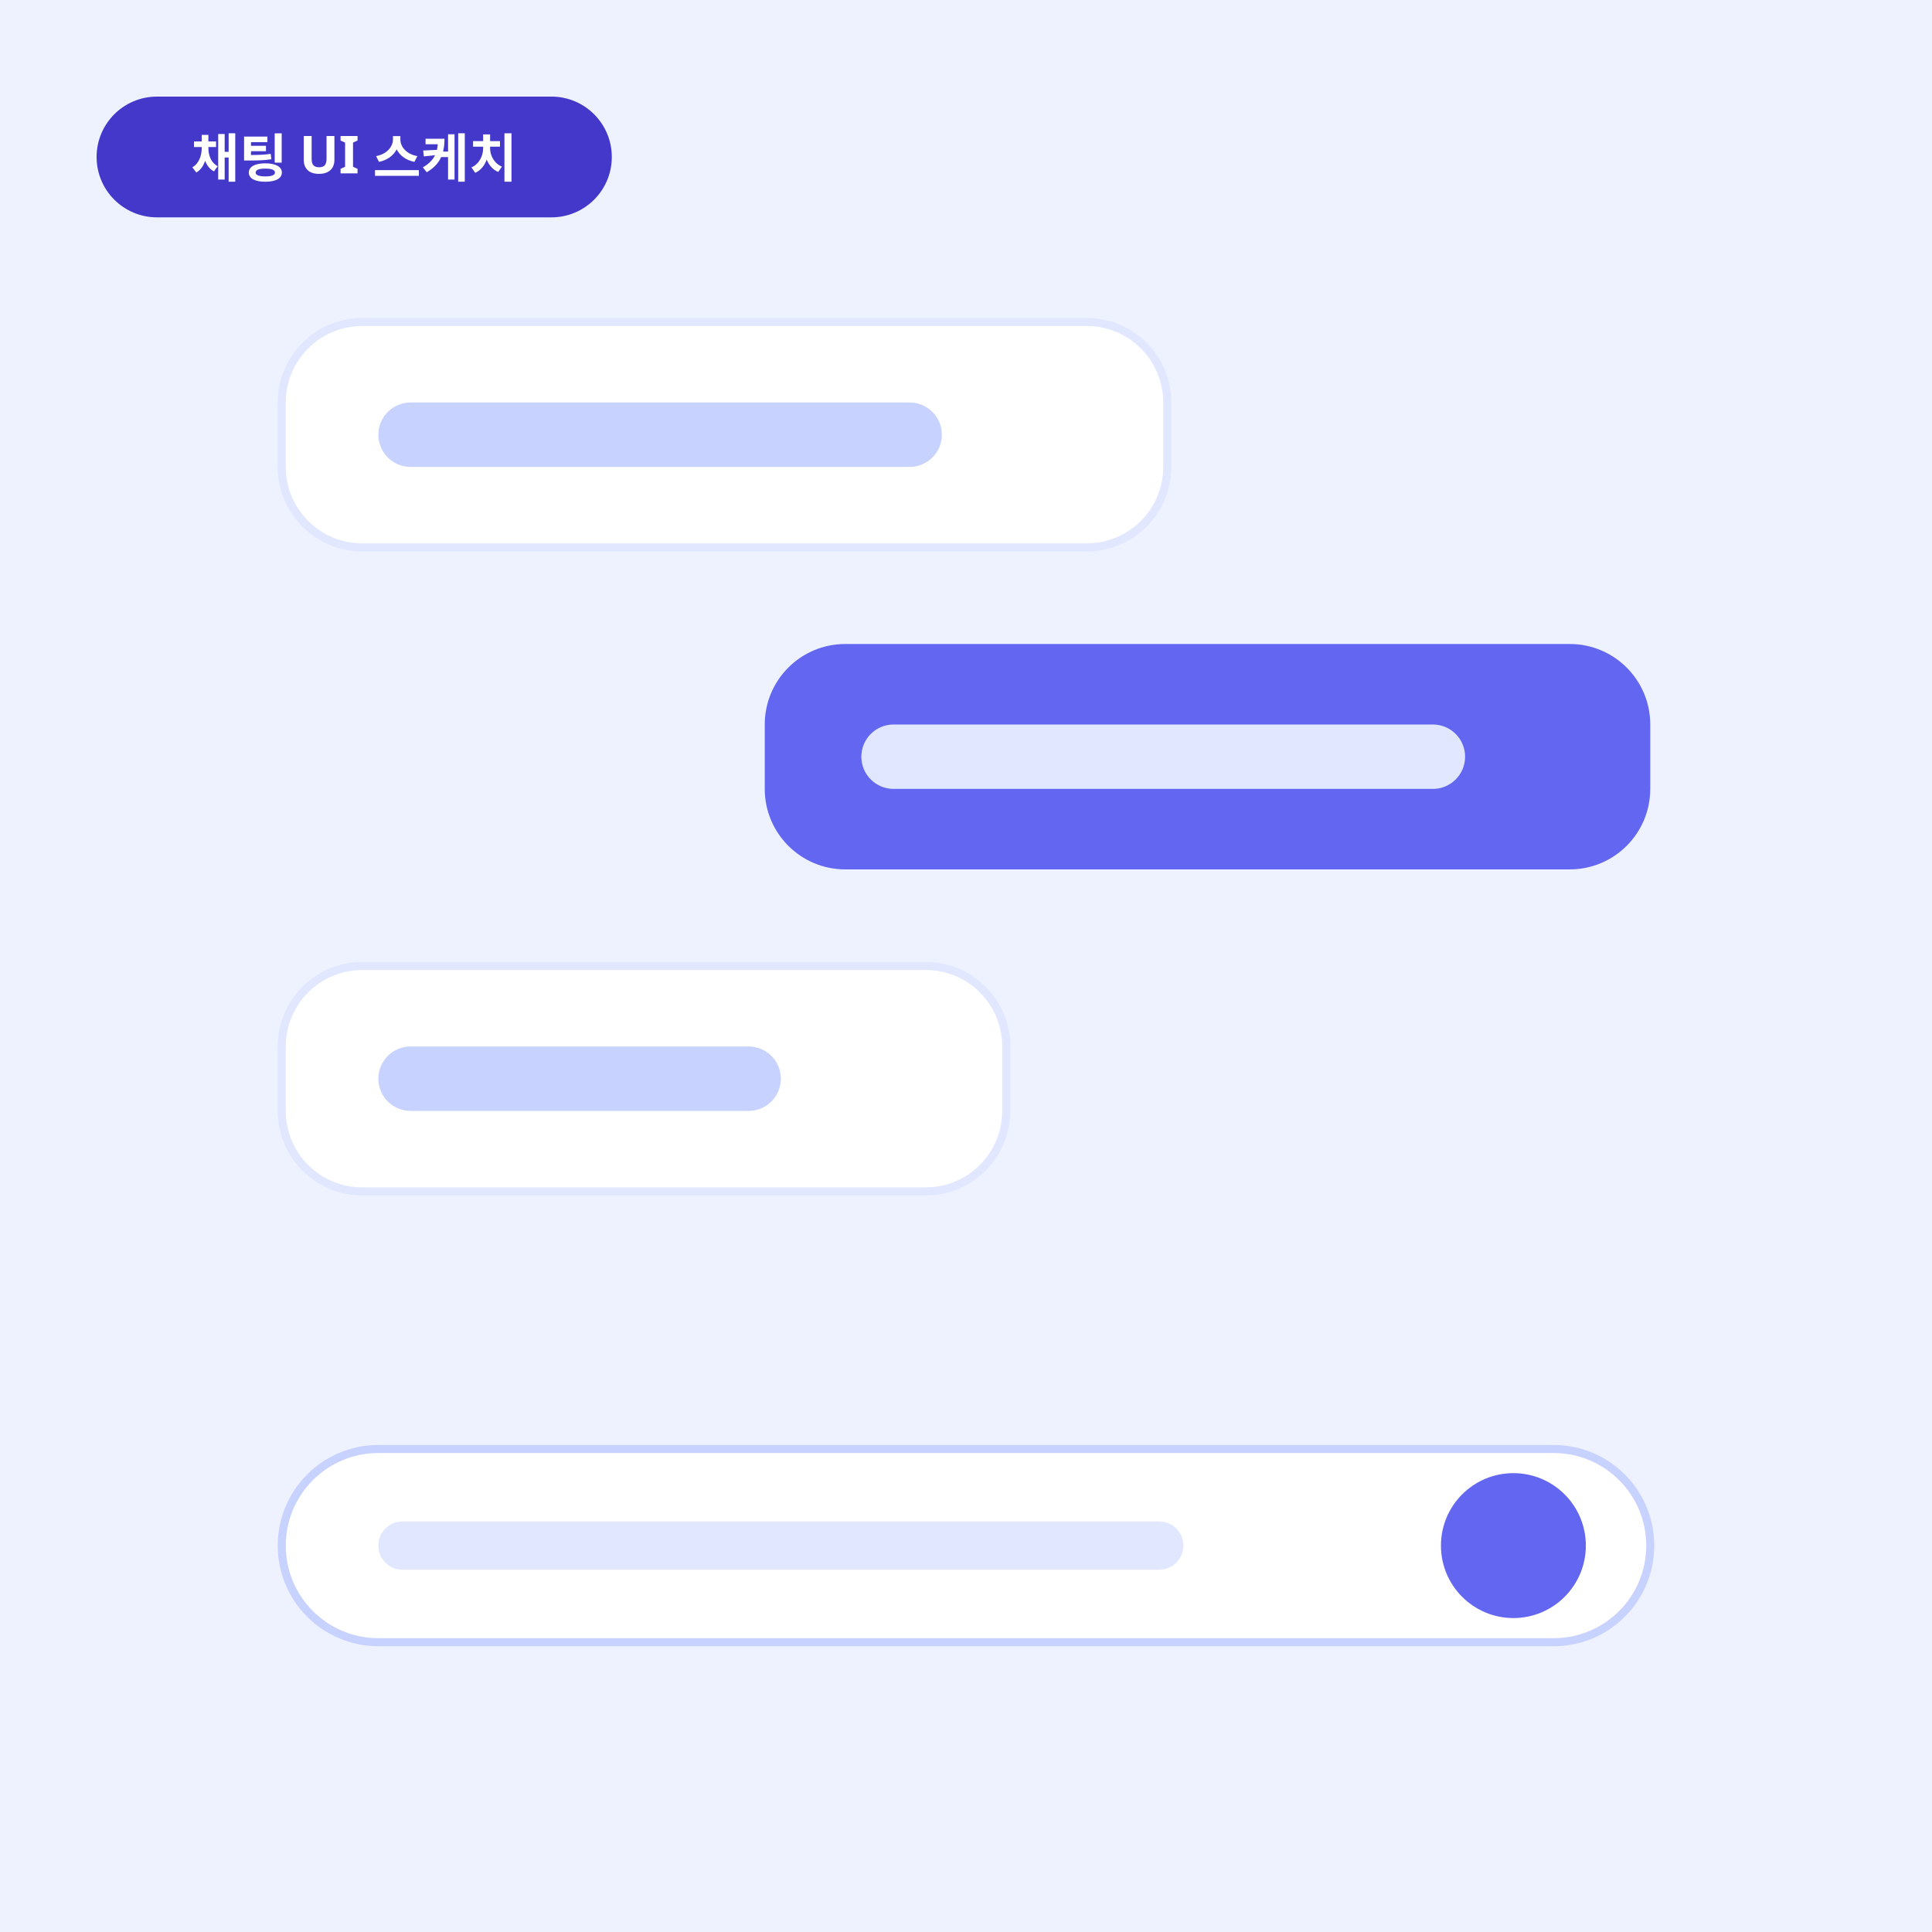
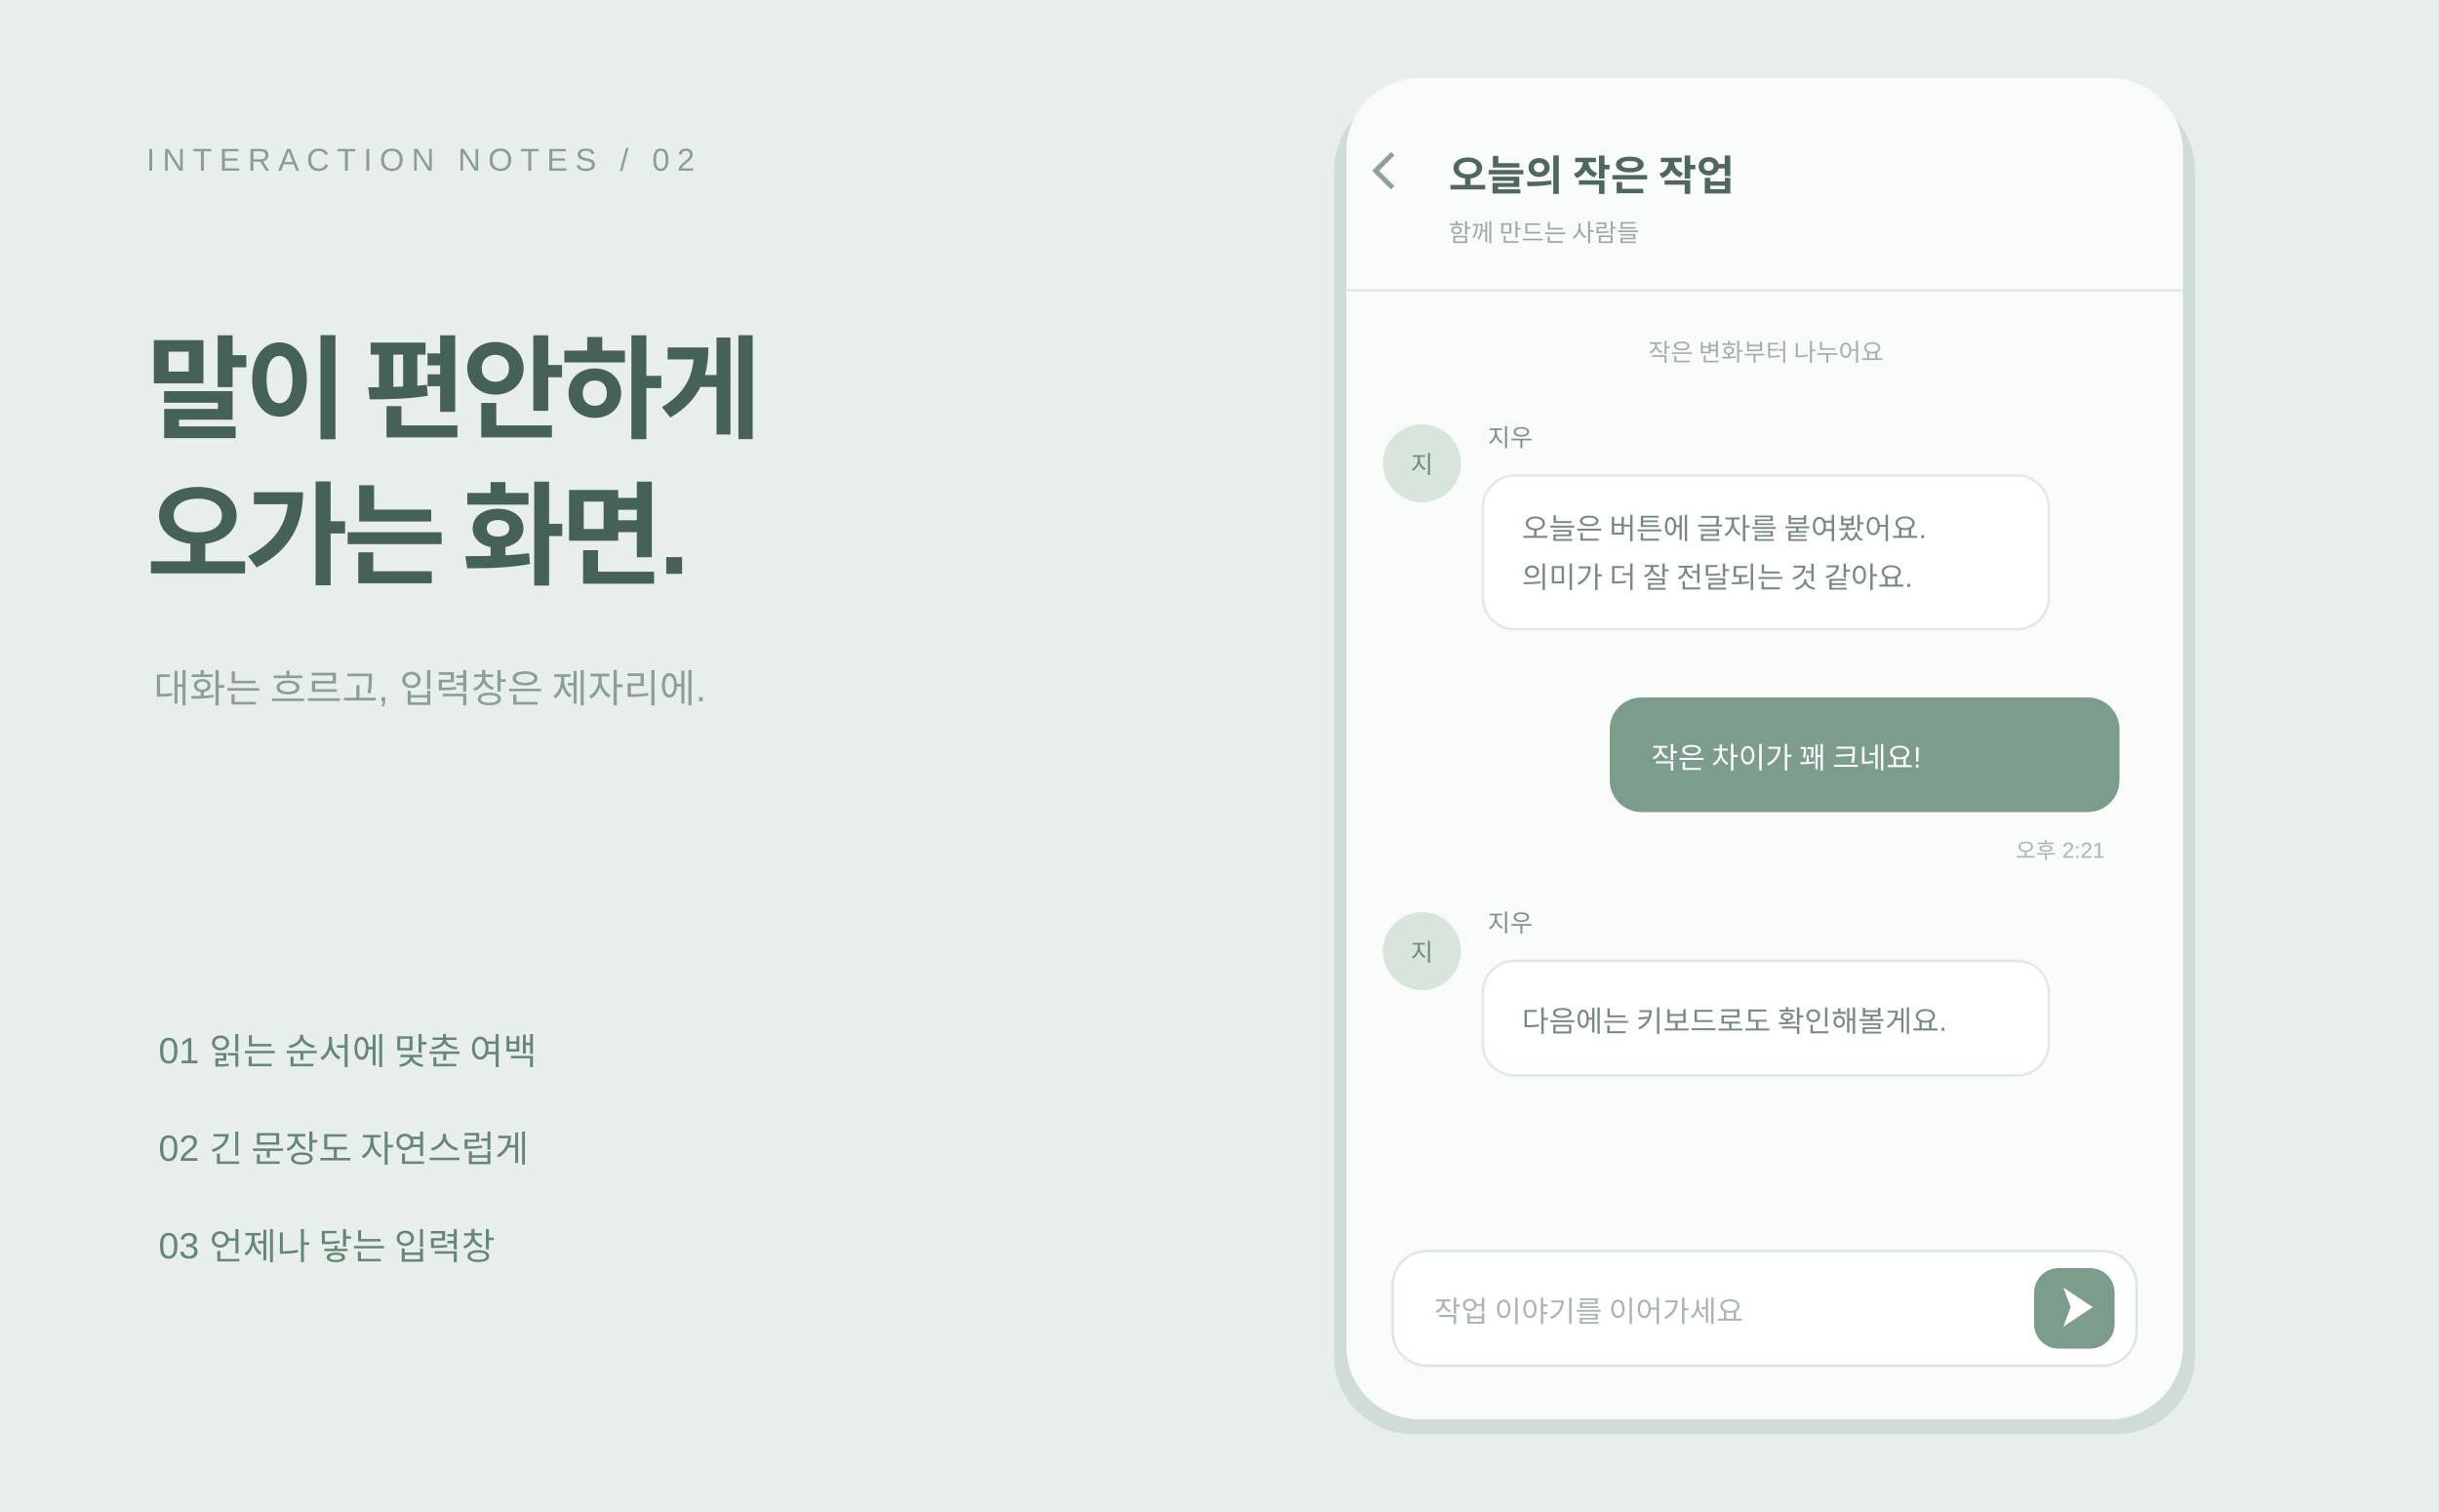
- <svg xmlns="http://www.w3.org/2000/svg" viewBox="0 0 480 480">
-   <rect width="480" height="480" fill="#EEF2FF" />
-   <rect x="70" y="80" width="220" height="56" rx="20" fill="#FFFFFF" stroke="#E0E7FF" stroke-width="2" />
-   <rect x="94" y="100" width="140" height="16" rx="8" fill="#C7D2FE" />
-   <rect x="190" y="160" width="220" height="56" rx="20" fill="#6366F1" />
-   <rect x="214" y="180" width="150" height="16" rx="8" fill="#E0E7FF" />
-   <rect x="70" y="240" width="180" height="56" rx="20" fill="#FFFFFF" stroke="#E0E7FF" stroke-width="2" />
-   <rect x="94" y="260" width="100" height="16" rx="8" fill="#C7D2FE" />
-   <rect x="70" y="360" width="340" height="48" rx="24" fill="#FFFFFF" stroke="#C7D2FE" stroke-width="2" />
-   <rect x="94" y="378" width="200" height="12" rx="6" fill="#E0E7FF" />
-   <circle cx="376" cy="384" r="18" fill="#6366F1" />
-   <rect x="24" y="24" width="128" height="30" rx="15" fill="#4338CA" />
-   <text x="88" y="44" font-family="Pretendard, 'Noto Sans KR', sans-serif" font-size="13" font-weight="700" fill="#FFFFFF" text-anchor="middle">채팅 UI 스케치</text>
+ <svg xmlns="http://www.w3.org/2000/svg" width="1000" height="620" viewBox="0 0 1000 620">
+   <defs>
+     <style>text{font-family:Pretendard,'Noto Sans KR',Arial,sans-serif}</style>
+   </defs>
+   <rect width="1000" height="620" fill="#e8efeb" />
+   <text x="60" y="70" fill="#8a9f93" font-size="13" letter-spacing="3">INTERACTION NOTES / 02</text>
+   <text x="60" y="176" fill="#456255" font-size="46" font-weight="700" letter-spacing="-2">말이 편안하게</text>
+   <text x="60" y="236" fill="#456255" font-size="46" font-weight="700" letter-spacing="-2">오가는 화면.</text>
+   <text x="63" y="288" fill="#8a9f95" font-size="16">대화는 흐르고, 입력창은 제자리에.</text>
+   <text x="65" y="436" fill="#658775" font-size="15">01   읽는 순서에 맞춘 여백</text>
+   <text x="65" y="476" fill="#658775" font-size="15">02   긴 문장도 자연스럽게</text>
+   <text x="65" y="516" fill="#658775" font-size="15">03   언제나 닿는 입력창</text>
+   <rect x="547" y="38" width="353" height="550" rx="32" fill="#cfddd4" />
+   <rect x="552" y="32" width="343" height="550" rx="30" fill="#f9fbfa" />
+   <path d="M571 63l-7 7 7 7" fill="none" stroke="#8ba294" stroke-width="2" />
+   <text x="594" y="78" fill="#4e695b" font-size="17" font-weight="700">오늘의 작은 작업</text>
+   <text x="594" y="99" fill="#9bac9f" font-size="10">함께 만드는 사람들</text>
+   <line x1="552" y1="119" x2="895" y2="119" stroke="#e4ebe7" />
+   <text x="724" y="148" text-anchor="middle" fill="#a3b1a8" font-size="10">작은 변화부터 나누어요</text>
+   <circle cx="583" cy="190" r="16" fill="#d8e5db" />
+   <text x="583" y="194" text-anchor="middle" fill="#6d8e78" font-size="10">지</text>
+   <text x="610" y="183" fill="#7e9586" font-size="10">지우</text>
+   <rect x="608" y="195" width="232" height="63" rx="13" fill="#fff" stroke="#e1e9e3" />
+   <text x="624" y="221" font-size="12" fill="#758c7e">오늘은 버튼에 글자를 붙여봤어요.</text>
+   <text x="624" y="241" font-size="12" fill="#758c7e">의미가 더 잘 전달되는 것 같아요.</text>
+   <rect x="660" y="286" width="209" height="47" rx="13" fill="#7d9d8c" />
+   <text x="677" y="315" font-size="12" fill="#fff">작은 차이가 꽤 크네요!</text>
+   <text x="863" y="352" text-anchor="end" font-size="9" fill="#a7b6ad">오후 2:21</text>
+   <circle cx="583" cy="390" r="16" fill="#d8e5db" />
+   <text x="583" y="394" text-anchor="middle" fill="#6d8e78" font-size="10">지</text>
+   <text x="610" y="382" fill="#7e9586" font-size="10">지우</text>
+   <rect x="608" y="394" width="232" height="47" rx="13" fill="#fff" stroke="#e1e9e3" />
+   <text x="624" y="423" font-size="12" fill="#758c7e">다음에는 키보드로도 확인해볼게요.</text>
+   <rect x="571" y="513" width="305" height="47" rx="14" fill="#fff" stroke="#dde6e0" />
+   <text x="588" y="542" font-size="12" fill="#a8b7ad">작업 이야기를 이어가세요</text>
+   <rect x="834" y="520" width="33" height="33" rx="10" fill="#7d9d8c" />
+   <path d="M846 528l12 8-12 8 3-8z" fill="#fff" />
</svg>
